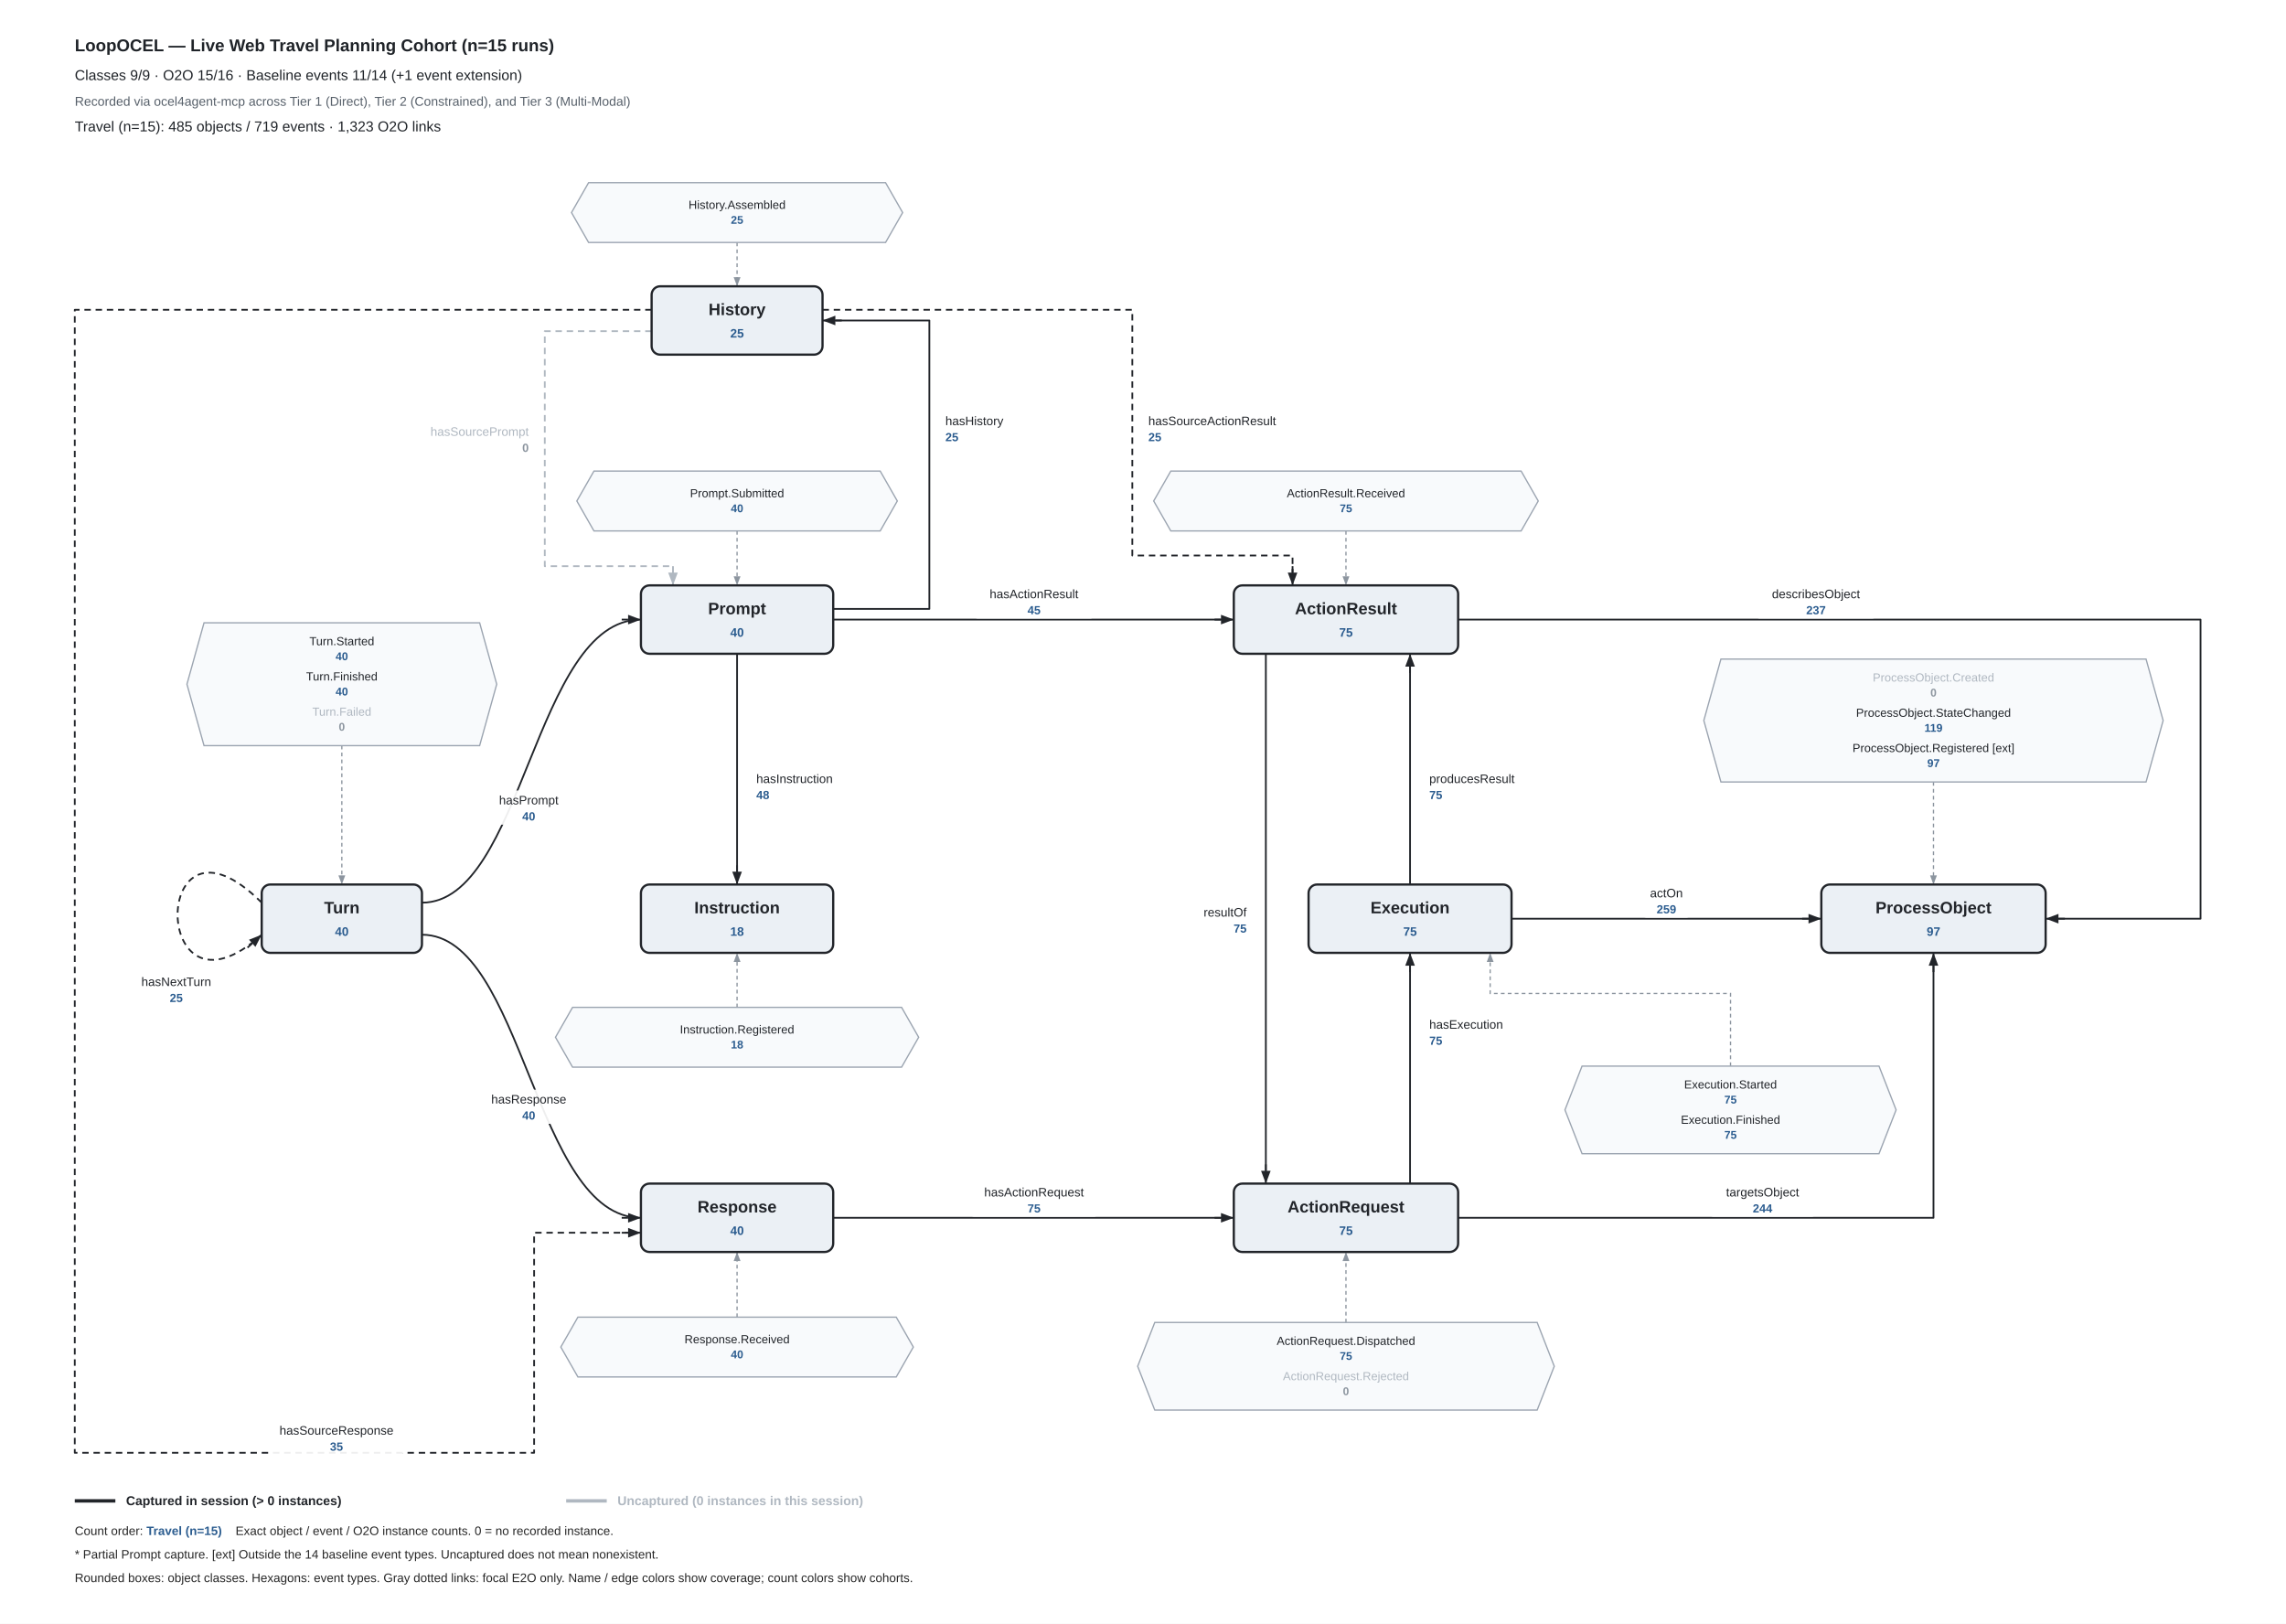
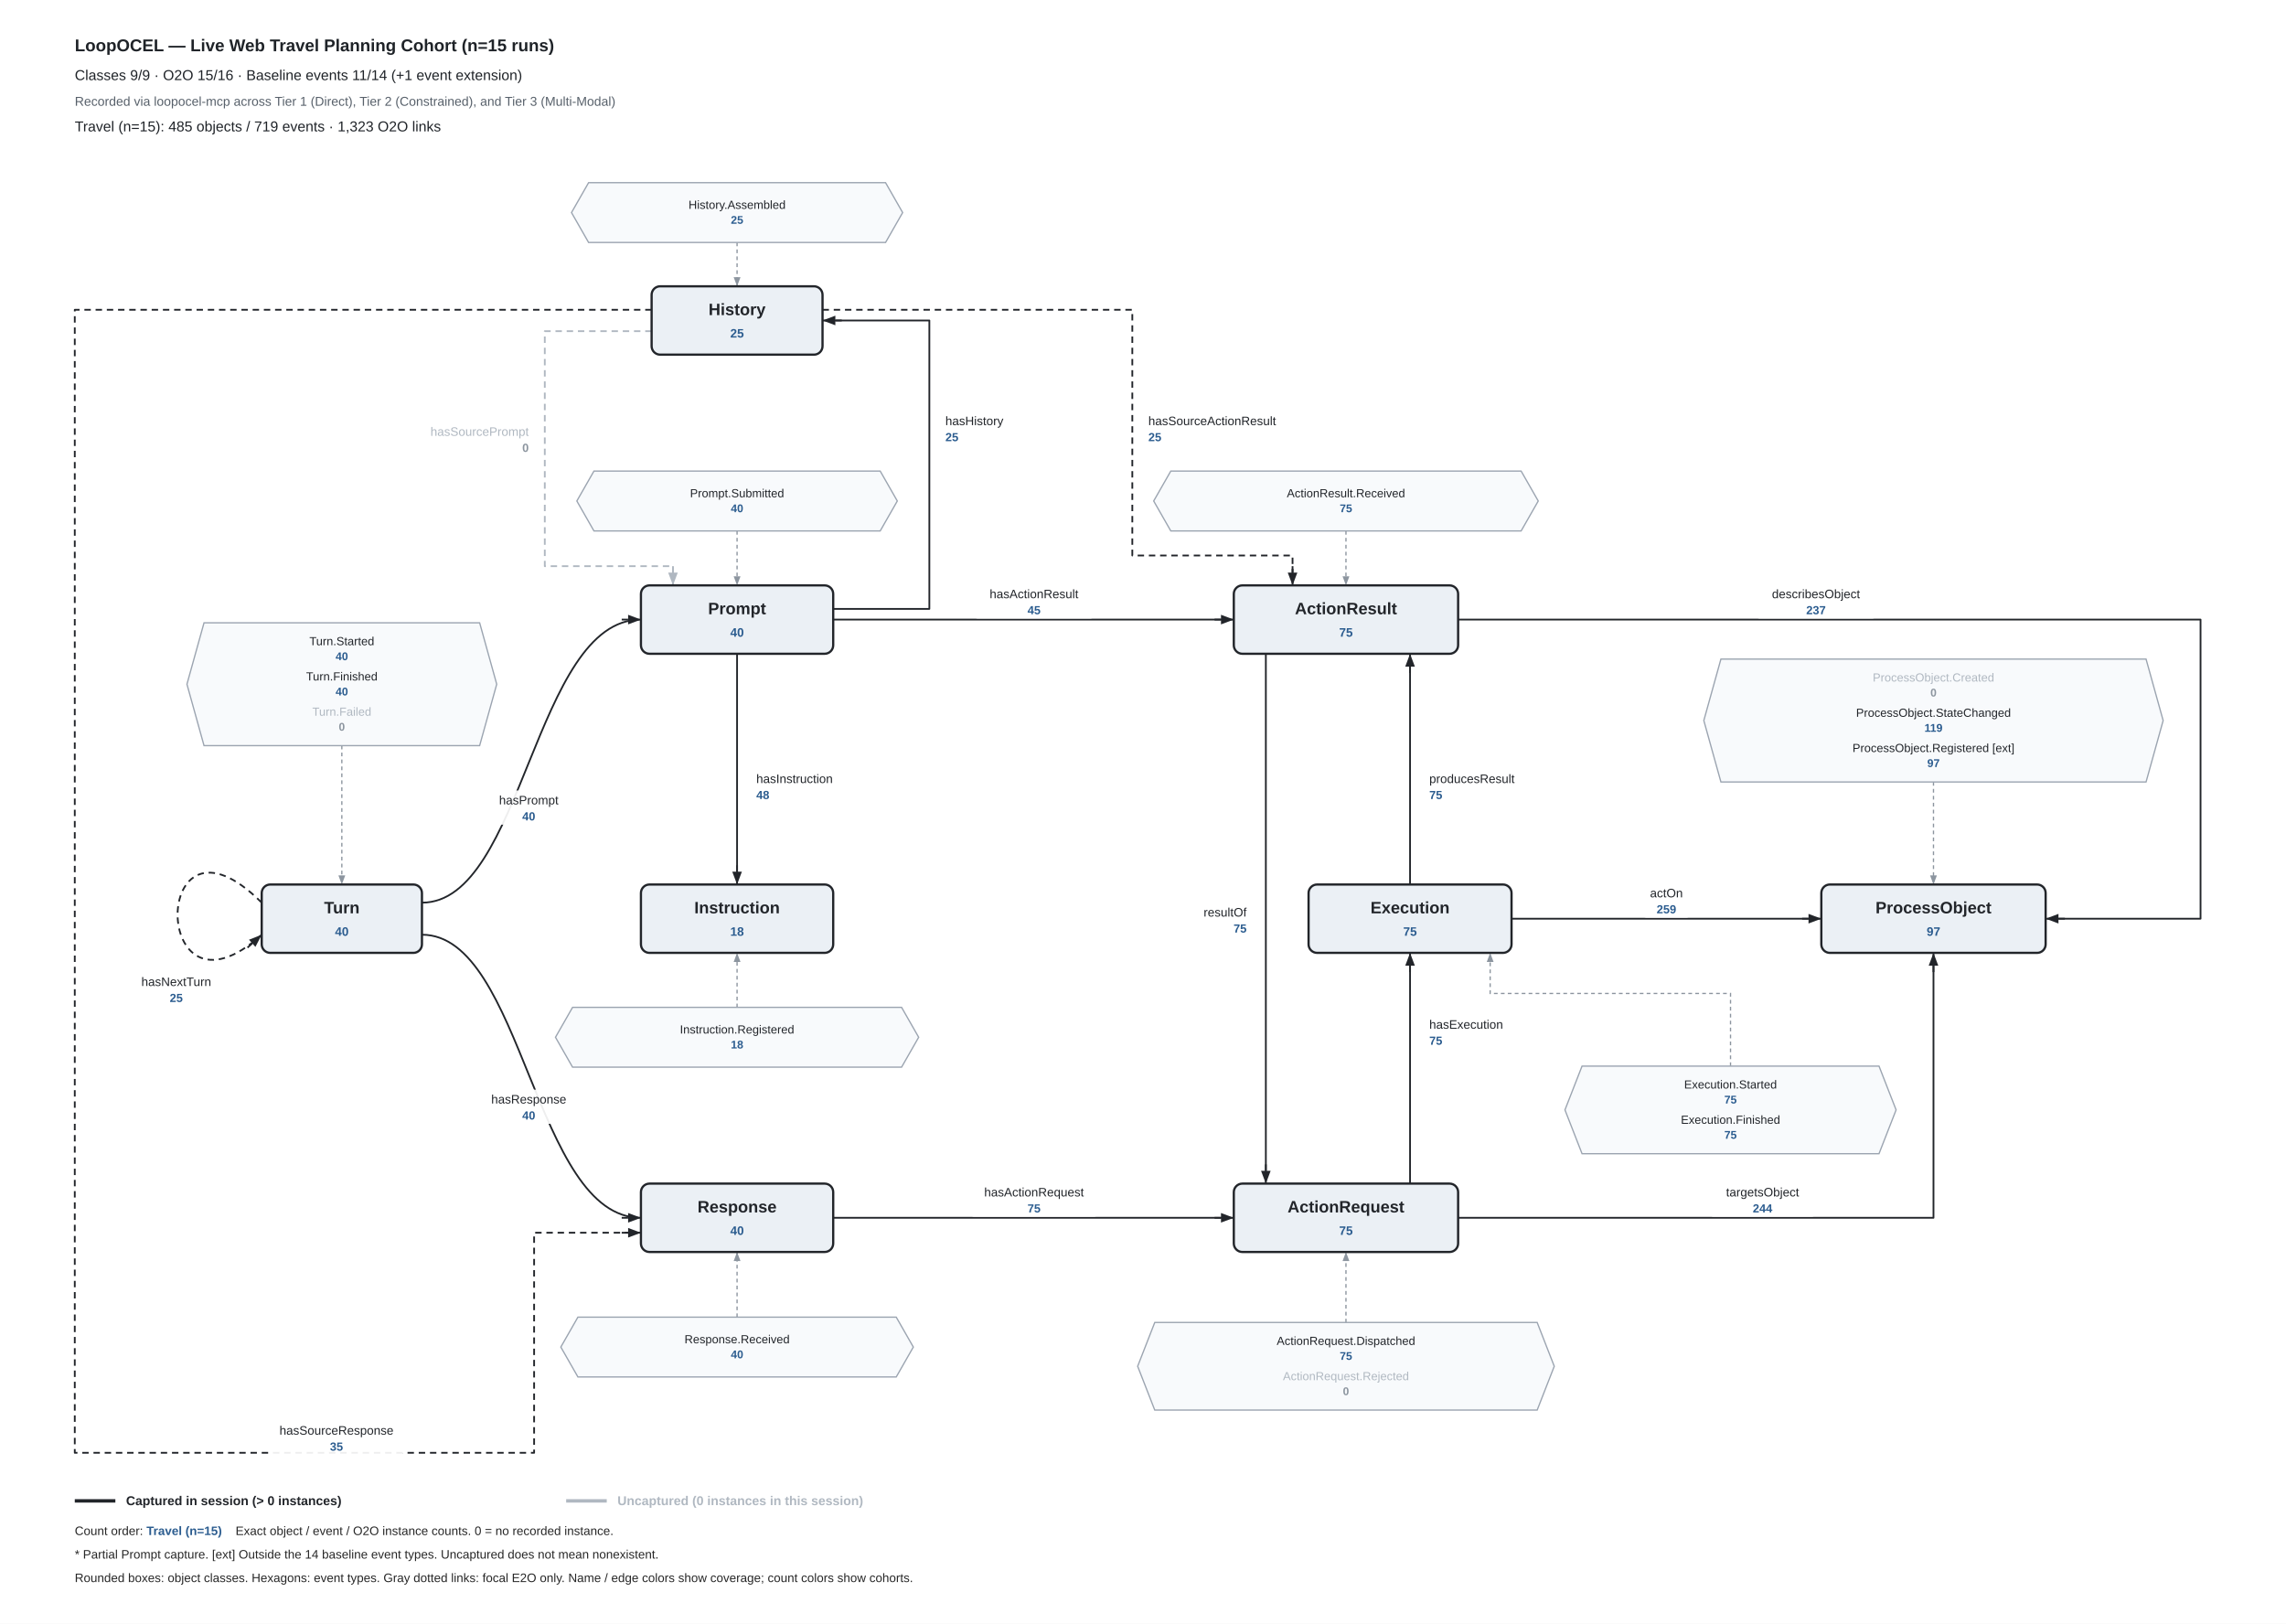
<svg xmlns="http://www.w3.org/2000/svg" viewBox="-220 -220 2140 1520" width="1605" height="1140" font-family="Arial, Helvetica, DejaVu Sans, sans-serif">
  <rect x="-220" y="-220" width="2140" height="1520" fill="#FFFFFF" />
  <text x="-150" y="-172" font-size="16" font-weight="700" fill="#1F2328">LoopOCEL — Live Web Travel Planning Cohort (n=15 runs)</text>
  <text x="-150" y="-145" font-size="13.5" fill="#1F2328">Classes 9/9 · O2O 15/16 · Baseline events 11/14 (+1 event extension)</text>
-   <text x="-150" y="-121" font-size="12" fill="#57606A">Recorded via ocel4agent-mcp across Tier 1 (Direct), Tier 2 (Constrained), and Tier 3 (Multi-Modal)</text>
+   <text x="-150" y="-121" font-size="12" fill="#57606A">Recorded via loopocel-mcp across Tier 1 (Direct), Tier 2 (Constrained), and Tier 3 (Multi-Modal)</text>
  <text x="-150" y="-97" font-size="13.5" fill="#1F2328">Travel (n=15): 485 objects / 719 events · 1,323 O2O links</text>
  <path d="M175 625 C270 625 280 360 380 360" fill="none" stroke="#22252A" stroke-width="1.65" stroke-linejoin="round" />
  <line x1="362.0" y1="360.0" x2="368.0" y2="360.0" stroke="#22252A" stroke-width="1.65" />
  <polygon points="380.0,360.0 368.0,364.5 368.0,355.5" fill="#22252A" />
  <rect x="239.4" y="520.0" width="71.2" height="32" rx="3" fill="#FFFFFF" fill-opacity="0.92" />
  <text x="275" y="533" text-anchor="middle" font-size="11.5" font-weight="500" fill="#22252A">hasPrompt</text>
  <text x="275" y="548" text-anchor="middle" font-size="11">
    <tspan fill="#2B5C8F" font-weight="600">40</tspan>
  </text>
  <path d="M175 655 C270 655 280 920 380 920" fill="none" stroke="#22252A" stroke-width="1.65" stroke-linejoin="round" />
  <line x1="362.0" y1="920.0" x2="368.0" y2="920.0" stroke="#22252A" stroke-width="1.65" />
  <polygon points="380.0,920.0 368.0,924.5 368.0,915.5" fill="#22252A" />
  <rect x="232.6" y="800.0" width="84.8" height="32" rx="3" fill="#FFFFFF" fill-opacity="0.92" />
  <text x="275" y="813" text-anchor="middle" font-size="11.5" font-weight="500" fill="#22252A">hasResponse</text>
  <text x="275" y="828" text-anchor="middle" font-size="11">
    <tspan fill="#2B5C8F" font-weight="600">40</tspan>
  </text>
  <path d="M25 625 C-80 520 -80 750 25 655" fill="none" stroke="#22252A" stroke-width="1.65" stroke-linejoin="round" stroke-dasharray="6,4.5" />
  <line x1="11.7" y1="667.1" x2="16.1" y2="663.1" stroke="#22252A" stroke-width="1.65" />
  <polygon points="25.0,655.0 19.1,666.4 13.1,659.7" fill="#22252A" />
  <rect x="-97.4" y="690.0" width="84.8" height="32" rx="3" fill="#FFFFFF" fill-opacity="0.92" />
  <text x="-55" y="703" text-anchor="middle" font-size="11.5" font-weight="500" fill="#22252A">hasNextTurn</text>
  <text x="-55" y="718" text-anchor="middle" font-size="11">
    <tspan fill="#2B5C8F" font-weight="600">25</tspan>
  </text>
  <path d="M470 392 V608" fill="none" stroke="#22252A" stroke-width="1.65" stroke-linejoin="round" />
  <line x1="470.0" y1="590.0" x2="470.0" y2="596.0" stroke="#22252A" stroke-width="1.65" />
  <polygon points="470.0,608.0 465.5,596.0 474.5,596.0" fill="#22252A" />
  <rect x="484.0" y="500.0" width="105.2" height="32" rx="3" fill="#FFFFFF" fill-opacity="0.92" />
  <text x="488" y="513" text-anchor="start" font-size="11.5" font-weight="500" fill="#22252A">hasInstruction</text>
  <text x="488" y="528" text-anchor="start" font-size="11">
    <tspan fill="#2B5C8F" font-weight="600">48</tspan>
  </text>
  <path d="M560 350 H650 V80 H550" fill="none" stroke="#22252A" stroke-width="1.65" stroke-linejoin="round" />
  <line x1="568.0" y1="80.0" x2="562.0" y2="80.0" stroke="#22252A" stroke-width="1.65" />
  <polygon points="550.0,80.0 562.0,75.5 562.0,84.5" fill="#22252A" />
  <rect x="661.0" y="165.0" width="78.0" height="32" rx="3" fill="#FFFFFF" fill-opacity="0.92" />
  <text x="665" y="178" text-anchor="start" font-size="11.5" font-weight="500" fill="#22252A">hasHistory</text>
  <text x="665" y="193" text-anchor="start" font-size="11">
    <tspan fill="#2B5C8F" font-weight="600">25</tspan>
  </text>
  <path d="M560 360 H935" fill="none" stroke="#22252A" stroke-width="1.65" stroke-linejoin="round" />
  <line x1="917.0" y1="360.0" x2="923.0" y2="360.0" stroke="#22252A" stroke-width="1.65" />
  <polygon points="935.0,360.0 923.0,364.5 923.0,355.5" fill="#22252A" />
  <rect x="692.0" y="327.0" width="112.0" height="32" rx="3" fill="#FFFFFF" fill-opacity="0.92" />
  <text x="748" y="340" text-anchor="middle" font-size="11.5" font-weight="500" fill="#22252A">hasActionResult</text>
  <text x="748" y="355" text-anchor="middle" font-size="11">
    <tspan fill="#2B5C8F" font-weight="600">45</tspan>
  </text>
  <path d="M560 920 H935" fill="none" stroke="#22252A" stroke-width="1.65" stroke-linejoin="round" />
  <line x1="917.0" y1="920.0" x2="923.0" y2="920.0" stroke="#22252A" stroke-width="1.65" />
  <polygon points="935.0,920.0 923.0,924.5 923.0,915.5" fill="#22252A" />
  <rect x="688.6" y="887.0" width="118.8" height="32" rx="3" fill="#FFFFFF" fill-opacity="0.92" />
  <text x="748" y="900" text-anchor="middle" font-size="11.5" font-weight="500" fill="#22252A">hasActionRequest</text>
  <text x="748" y="915" text-anchor="middle" font-size="11">
    <tspan fill="#2B5C8F" font-weight="600">75</tspan>
  </text>
  <path d="M1100 888 V672" fill="none" stroke="#22252A" stroke-width="1.65" stroke-linejoin="round" />
  <line x1="1100.0" y1="690.0" x2="1100.0" y2="684.0" stroke="#22252A" stroke-width="1.65" />
  <polygon points="1100.0,672.0 1104.5,684.0 1095.5,684.0" fill="#22252A" />
  <rect x="1114.0" y="730.0" width="91.6" height="32" rx="3" fill="#FFFFFF" fill-opacity="0.92" />
  <text x="1118" y="743" text-anchor="start" font-size="11.5" font-weight="500" fill="#22252A">hasExecution</text>
  <text x="1118" y="758" text-anchor="start" font-size="11">
    <tspan fill="#2B5C8F" font-weight="600">75</tspan>
  </text>
  <path d="M1145 920 H1590 V672" fill="none" stroke="#22252A" stroke-width="1.65" stroke-linejoin="round" />
  <line x1="1590.0" y1="690.0" x2="1590.0" y2="684.0" stroke="#22252A" stroke-width="1.65" />
  <polygon points="1590.0,672.0 1594.5,684.0 1585.5,684.0" fill="#22252A" />
  <rect x="1380.8" y="887.0" width="98.4" height="32" rx="3" fill="#FFFFFF" fill-opacity="0.92" />
  <text x="1430" y="900" text-anchor="middle" font-size="11.5" font-weight="500" fill="#22252A">targetsObject</text>
  <text x="1430" y="915" text-anchor="middle" font-size="11">
    <tspan fill="#2B5C8F" font-weight="600">244</tspan>
  </text>
  <path d="M1195 640 H1485" fill="none" stroke="#22252A" stroke-width="1.65" stroke-linejoin="round" />
  <line x1="1467.0" y1="640.0" x2="1473.0" y2="640.0" stroke="#22252A" stroke-width="1.65" />
  <polygon points="1485.0,640.0 1473.0,644.5 1473.0,635.5" fill="#22252A" />
  <rect x="1318.0" y="607.0" width="44.0" height="32" rx="3" fill="#FFFFFF" fill-opacity="0.92" />
  <text x="1340" y="620" text-anchor="middle" font-size="11.5" font-weight="500" fill="#22252A">actOn</text>
  <text x="1340" y="635" text-anchor="middle" font-size="11">
    <tspan fill="#2B5C8F" font-weight="600">259</tspan>
  </text>
  <path d="M1100 608 V392" fill="none" stroke="#22252A" stroke-width="1.65" stroke-linejoin="round" />
  <line x1="1100.0" y1="410.0" x2="1100.0" y2="404.0" stroke="#22252A" stroke-width="1.65" />
  <polygon points="1100.0,392.0 1104.5,404.0 1095.5,404.0" fill="#22252A" />
  <rect x="1114.0" y="500.0" width="105.2" height="32" rx="3" fill="#FFFFFF" fill-opacity="0.92" />
  <text x="1118" y="513" text-anchor="start" font-size="11.5" font-weight="500" fill="#22252A">producesResult</text>
  <text x="1118" y="528" text-anchor="start" font-size="11">
    <tspan fill="#2B5C8F" font-weight="600">75</tspan>
  </text>
  <path d="M965 392 V888" fill="none" stroke="#22252A" stroke-width="1.65" stroke-linejoin="round" />
  <line x1="965.0" y1="870.0" x2="965.0" y2="876.0" stroke="#22252A" stroke-width="1.65" />
  <polygon points="965.0,888.0 960.5,876.0 969.5,876.0" fill="#22252A" />
  <rect x="886.6" y="625.0" width="64.4" height="32" rx="3" fill="#FFFFFF" fill-opacity="0.92" />
  <text x="947" y="638" text-anchor="end" font-size="11.5" font-weight="500" fill="#22252A">resultOf</text>
  <text x="947" y="653" text-anchor="end" font-size="11">
    <tspan fill="#2B5C8F" font-weight="600">75</tspan>
  </text>
  <path d="M1145 360 H1840 V640 H1695" fill="none" stroke="#22252A" stroke-width="1.65" stroke-linejoin="round" />
  <line x1="1713.0" y1="640.0" x2="1707.0" y2="640.0" stroke="#22252A" stroke-width="1.65" />
  <polygon points="1695.0,640.0 1707.0,635.5 1707.0,644.5" fill="#22252A" />
  <rect x="1424.0" y="327.0" width="112.0" height="32" rx="3" fill="#FFFFFF" fill-opacity="0.92" />
  <text x="1480" y="340" text-anchor="middle" font-size="11.5" font-weight="500" fill="#22252A">describesObject</text>
  <text x="1480" y="355" text-anchor="middle" font-size="11">
    <tspan fill="#2B5C8F" font-weight="600">237</tspan>
  </text>
  <path d="M390 90 H290 V310 H410 V328" fill="none" stroke="#B0B8C1" stroke-width="1.65" stroke-linejoin="round" stroke-dasharray="6,4.5" />
  <line x1="410.0" y1="310.0" x2="410.0" y2="316.0" stroke="#B0B8C1" stroke-width="1.65" />
  <polygon points="410.0,328.0 405.5,316.0 414.5,316.0" fill="#B0B8C1" />
  <rect x="167.0" y="175.0" width="112.0" height="32" rx="3" fill="#FFFFFF" fill-opacity="0.92" />
  <text x="275" y="188" text-anchor="end" font-size="11.5" font-weight="500" fill="#B0B8C1">hasSourcePrompt</text>
  <text x="275" y="203" text-anchor="end" font-size="11">
    <tspan fill="#8C959F" font-weight="600">0</tspan>
  </text>
  <path d="M390 70 H-150 V1140 H280 V934 H380" fill="none" stroke="#22252A" stroke-width="1.65" stroke-linejoin="round" stroke-dasharray="6,4.5" />
  <line x1="362.0" y1="934.0" x2="368.0" y2="934.0" stroke="#22252A" stroke-width="1.65" />
  <polygon points="380.0,934.0 368.0,938.5 368.0,929.5" fill="#22252A" />
  <rect x="32.2" y="1110.0" width="125.6" height="32" rx="3" fill="#FFFFFF" fill-opacity="0.92" />
  <text x="95" y="1123" text-anchor="middle" font-size="11.5" font-weight="500" fill="#22252A">hasSourceResponse</text>
  <text x="95" y="1138" text-anchor="middle" font-size="11">
    <tspan fill="#2B5C8F" font-weight="600">35</tspan>
  </text>
  <path d="M550 70 H840 V300 H990 V328" fill="none" stroke="#22252A" stroke-width="1.65" stroke-linejoin="round" stroke-dasharray="6,4.5" />
  <line x1="990.0" y1="310.0" x2="990.0" y2="316.0" stroke="#22252A" stroke-width="1.65" />
  <polygon points="990.0,328.0 985.5,316.0 994.5,316.0" fill="#22252A" />
  <rect x="851.0" y="165.0" width="152.8" height="32" rx="3" fill="#FFFFFF" fill-opacity="0.92" />
  <text x="855" y="178" text-anchor="start" font-size="11.5" font-weight="500" fill="#22252A">hasSourceActionResult</text>
  <text x="855" y="193" text-anchor="start" font-size="11">
    <tspan fill="#2B5C8F" font-weight="600">25</tspan>
  </text>
  <path d="M100 478 V608" fill="none" stroke="#8C959F" stroke-width="1.2" stroke-dasharray="3.5,3" />
  <polygon points="100.0,608.0 96.8,599.5 103.2,599.5" fill="#8C959F" />
  <polygon points="-29.0,363.0 229.0,363.0 245.0,420.5 229.0,478.0 -29.0,478.0 -45.0,420.5" fill="#F8FAFC" stroke="#9BA4B0" stroke-width="1.2" />
  <text x="100" y="384.0" text-anchor="middle" font-size="11" font-weight="500" fill="#22252A">Turn.Started</text>
  <text x="100" y="398.0" text-anchor="middle" font-size="10.5">
    <tspan fill="#2B5C8F" font-weight="600">40</tspan>
  </text>
  <text x="100" y="417.0" text-anchor="middle" font-size="11" font-weight="500" fill="#22252A">Turn.Finished</text>
  <text x="100" y="431.0" text-anchor="middle" font-size="10.5">
    <tspan fill="#2B5C8F" font-weight="600">40</tspan>
  </text>
  <text x="100" y="450.0" text-anchor="middle" font-size="11" font-weight="500" fill="#B0B8C1">Turn.Failed</text>
  <text x="100" y="464.0" text-anchor="middle" font-size="10.5">
    <tspan fill="#8C959F" font-weight="600">0</tspan>
  </text>
  <path d="M470 277 V328" fill="none" stroke="#8C959F" stroke-width="1.2" stroke-dasharray="3.5,3" />
  <polygon points="470.0,328.0 466.8,319.5 473.2,319.5" fill="#8C959F" />
  <polygon points="336.0,221.0 604.0,221.0 620.0,249.0 604.0,277.0 336.0,277.0 320.0,249.0" fill="#F8FAFC" stroke="#9BA4B0" stroke-width="1.2" />
  <text x="470" y="245.5" text-anchor="middle" font-size="11" font-weight="500" fill="#22252A">Prompt.Submitted</text>
  <text x="470" y="259.5" text-anchor="middle" font-size="10.5">
    <tspan fill="#2B5C8F" font-weight="600">40</tspan>
  </text>
  <path d="M470 1013 V952" fill="none" stroke="#8C959F" stroke-width="1.2" stroke-dasharray="3.5,3" />
  <polygon points="470.0,952.0 473.2,960.5 466.8,960.5" fill="#8C959F" />
  <polygon points="321.0,1013.0 619.0,1013.0 635.0,1041.0 619.0,1069.0 321.0,1069.0 305.0,1041.0" fill="#F8FAFC" stroke="#9BA4B0" stroke-width="1.2" />
  <text x="470" y="1037.5" text-anchor="middle" font-size="11" font-weight="500" fill="#22252A">Response.Received</text>
  <text x="470" y="1051.5" text-anchor="middle" font-size="10.5">
    <tspan fill="#2B5C8F" font-weight="600">40</tspan>
  </text>
  <path d="M470 723 V672" fill="none" stroke="#8C959F" stroke-width="1.2" stroke-dasharray="3.5,3" />
  <polygon points="470.0,672.0 473.2,680.5 466.8,680.5" fill="#8C959F" />
  <polygon points="316.0,723.0 624.0,723.0 640.0,751.0 624.0,779.0 316.0,779.0 300.0,751.0" fill="#F8FAFC" stroke="#9BA4B0" stroke-width="1.2" />
  <text x="470" y="747.5" text-anchor="middle" font-size="11" font-weight="500" fill="#22252A">Instruction.Registered</text>
  <text x="470" y="761.5" text-anchor="middle" font-size="10.5">
    <tspan fill="#2B5C8F" font-weight="600">18</tspan>
  </text>
  <path d="M470 7 V48" fill="none" stroke="#8C959F" stroke-width="1.2" stroke-dasharray="3.5,3" />
  <polygon points="470.0,48.0 466.8,39.5 473.2,39.5" fill="#8C959F" />
  <polygon points="331.0,-49.0 609.0,-49.0 625.0,-21.0 609.0,7.0 331.0,7.0 315.0,-21.0" fill="#F8FAFC" stroke="#9BA4B0" stroke-width="1.2" />
  <text x="470" y="-24.5" text-anchor="middle" font-size="11" font-weight="500" fill="#22252A">History.Assembled</text>
  <text x="470" y="-10.5" text-anchor="middle" font-size="10.5">
    <tspan fill="#2B5C8F" font-weight="600">25</tspan>
  </text>
  <path d="M1040 1018 V952" fill="none" stroke="#8C959F" stroke-width="1.2" stroke-dasharray="3.5,3" />
  <polygon points="1040.0,952.0 1043.2,960.5 1036.8,960.5" fill="#8C959F" />
  <polygon points="861.0,1018.0 1219.0,1018.0 1235.0,1059.0 1219.0,1100.0 861.0,1100.0 845.0,1059.0" fill="#F8FAFC" stroke="#9BA4B0" stroke-width="1.2" />
  <text x="1040" y="1039.0" text-anchor="middle" font-size="11" font-weight="500" fill="#22252A">ActionRequest.Dispatched</text>
  <text x="1040" y="1053.0" text-anchor="middle" font-size="10.5">
    <tspan fill="#2B5C8F" font-weight="600">75</tspan>
  </text>
  <text x="1040" y="1072.0" text-anchor="middle" font-size="11" font-weight="500" fill="#B0B8C1">ActionRequest.Rejected</text>
  <text x="1040" y="1086.0" text-anchor="middle" font-size="10.5">
    <tspan fill="#8C959F" font-weight="600">0</tspan>
  </text>
  <path d="M1400 778 V710 H1175 V672" fill="none" stroke="#8C959F" stroke-width="1.2" stroke-dasharray="3.5,3" />
  <polygon points="1175.0,672.0 1178.2,680.5 1171.8,680.5" fill="#8C959F" />
  <polygon points="1261.0,778.0 1539.0,778.0 1555.0,819.0 1539.0,860.0 1261.0,860.0 1245.0,819.0" fill="#F8FAFC" stroke="#9BA4B0" stroke-width="1.2" />
  <text x="1400" y="799.0" text-anchor="middle" font-size="11" font-weight="500" fill="#22252A">Execution.Started</text>
  <text x="1400" y="813.0" text-anchor="middle" font-size="10.5">
    <tspan fill="#2B5C8F" font-weight="600">75</tspan>
  </text>
  <text x="1400" y="832.0" text-anchor="middle" font-size="11" font-weight="500" fill="#22252A">Execution.Finished</text>
  <text x="1400" y="846.0" text-anchor="middle" font-size="10.5">
    <tspan fill="#2B5C8F" font-weight="600">75</tspan>
  </text>
  <path d="M1040 277 V328" fill="none" stroke="#8C959F" stroke-width="1.2" stroke-dasharray="3.5,3" />
  <polygon points="1040.0,328.0 1036.8,319.5 1043.2,319.5" fill="#8C959F" />
  <polygon points="876.0,221.0 1204.0,221.0 1220.0,249.0 1204.0,277.0 876.0,277.0 860.0,249.0" fill="#F8FAFC" stroke="#9BA4B0" stroke-width="1.2" />
  <text x="1040" y="245.5" text-anchor="middle" font-size="11" font-weight="500" fill="#22252A">ActionResult.Received</text>
  <text x="1040" y="259.5" text-anchor="middle" font-size="10.5">
    <tspan fill="#2B5C8F" font-weight="600">75</tspan>
  </text>
  <path d="M1590 512 V608" fill="none" stroke="#8C959F" stroke-width="1.2" stroke-dasharray="3.5,3" />
  <polygon points="1590.0,608.0 1586.8,599.5 1593.2,599.5" fill="#8C959F" />
  <polygon points="1391.0,397.0 1789.0,397.0 1805.0,454.5 1789.0,512.0 1391.0,512.0 1375.0,454.5" fill="#F8FAFC" stroke="#9BA4B0" stroke-width="1.2" />
  <text x="1590" y="418.0" text-anchor="middle" font-size="11" font-weight="500" fill="#B0B8C1">ProcessObject.Created</text>
  <text x="1590" y="432.0" text-anchor="middle" font-size="10.5">
    <tspan fill="#8C959F" font-weight="600">0</tspan>
  </text>
  <text x="1590" y="451.0" text-anchor="middle" font-size="11" font-weight="500" fill="#22252A">ProcessObject.StateChanged</text>
  <text x="1590" y="465.0" text-anchor="middle" font-size="10.5">
    <tspan fill="#2B5C8F" font-weight="600">119</tspan>
  </text>
  <text x="1590" y="484.0" text-anchor="middle" font-size="11" font-weight="500" fill="#22252A">ProcessObject.Registered [ext]</text>
  <text x="1590" y="498.0" text-anchor="middle" font-size="10.5">
    <tspan fill="#2B5C8F" font-weight="600">97</tspan>
  </text>
  <rect x="25.0" y="608.0" width="150.0" height="64.0" rx="8" ry="8" fill="#EBF0F5" stroke="#22252A" stroke-width="2.1" />
  <text x="100" y="635.0" text-anchor="middle" font-size="15.5" font-weight="700" fill="#22252A">Turn</text>
  <text x="100" y="656.0" text-anchor="middle" font-size="11.5">
    <tspan fill="#2B5C8F" font-weight="600">40</tspan>
  </text>
  <rect x="380.0" y="328.0" width="180.0" height="64.0" rx="8" ry="8" fill="#EBF0F5" stroke="#22252A" stroke-width="2.1" />
  <text x="470" y="355.0" text-anchor="middle" font-size="15.5" font-weight="700" fill="#22252A">Prompt</text>
  <text x="470" y="376.0" text-anchor="middle" font-size="11.5">
    <tspan fill="#2B5C8F" font-weight="600">40</tspan>
  </text>
  <rect x="380.0" y="888.0" width="180.0" height="64.0" rx="8" ry="8" fill="#EBF0F5" stroke="#22252A" stroke-width="2.1" />
  <text x="470" y="915.0" text-anchor="middle" font-size="15.5" font-weight="700" fill="#22252A">Response</text>
  <text x="470" y="936.0" text-anchor="middle" font-size="11.5">
    <tspan fill="#2B5C8F" font-weight="600">40</tspan>
  </text>
  <rect x="380.0" y="608.0" width="180.0" height="64.0" rx="8" ry="8" fill="#EBF0F5" stroke="#22252A" stroke-width="2.1" />
  <text x="470" y="635.0" text-anchor="middle" font-size="15.5" font-weight="700" fill="#22252A">Instruction</text>
  <text x="470" y="656.0" text-anchor="middle" font-size="11.5">
    <tspan fill="#2B5C8F" font-weight="600">18</tspan>
  </text>
  <rect x="390.0" y="48.0" width="160.0" height="64.0" rx="8" ry="8" fill="#EBF0F5" stroke="#22252A" stroke-width="2.1" />
  <text x="470" y="75.0" text-anchor="middle" font-size="15.5" font-weight="700" fill="#22252A">History</text>
  <text x="470" y="96.0" text-anchor="middle" font-size="11.5">
    <tspan fill="#2B5C8F" font-weight="600">25</tspan>
  </text>
  <rect x="935.0" y="888.0" width="210.0" height="64.0" rx="8" ry="8" fill="#EBF0F5" stroke="#22252A" stroke-width="2.1" />
  <text x="1040" y="915.0" text-anchor="middle" font-size="15.5" font-weight="700" fill="#22252A">ActionRequest</text>
  <text x="1040" y="936.0" text-anchor="middle" font-size="11.5">
    <tspan fill="#2B5C8F" font-weight="600">75</tspan>
  </text>
  <rect x="1005.0" y="608.0" width="190.0" height="64.0" rx="8" ry="8" fill="#EBF0F5" stroke="#22252A" stroke-width="2.1" />
  <text x="1100" y="635.0" text-anchor="middle" font-size="15.5" font-weight="700" fill="#22252A">Execution</text>
  <text x="1100" y="656.0" text-anchor="middle" font-size="11.5">
    <tspan fill="#2B5C8F" font-weight="600">75</tspan>
  </text>
  <rect x="935.0" y="328.0" width="210.0" height="64.0" rx="8" ry="8" fill="#EBF0F5" stroke="#22252A" stroke-width="2.1" />
  <text x="1040" y="355.0" text-anchor="middle" font-size="15.5" font-weight="700" fill="#22252A">ActionResult</text>
  <text x="1040" y="376.0" text-anchor="middle" font-size="11.5">
    <tspan fill="#2B5C8F" font-weight="600">75</tspan>
  </text>
  <rect x="1485.0" y="608.0" width="210.0" height="64.0" rx="8" ry="8" fill="#EBF0F5" stroke="#22252A" stroke-width="2.1" />
  <text x="1590" y="635.0" text-anchor="middle" font-size="15.5" font-weight="700" fill="#22252A">ProcessObject</text>
  <text x="1590" y="656.0" text-anchor="middle" font-size="11.5">
    <tspan fill="#2B5C8F" font-weight="600">97</tspan>
  </text>
  <line x1="-150" y1="1185" x2="-112" y2="1185" stroke="#22252A" stroke-width="3.2" />
  <text x="-102" y="1189" font-size="12" font-weight="600" fill="#22252A">Captured in session (&gt; 0 instances)</text>
  <line x1="310" y1="1185" x2="348" y2="1185" stroke="#B0B8C1" stroke-width="3.2" />
  <text x="358" y="1189" font-size="12" font-weight="600" fill="#B0B8C1">Uncaptured (0 instances in this session)</text>
  <text x="-150" y="1217" font-size="11.5" fill="#272727">Count order: <tspan fill="#2B5C8F" font-weight="600">Travel (n=15)</tspan>    Exact object / event / O2O instance counts. 0 = no recorded instance.</text>
  <text x="-150" y="1239" font-size="11.5" fill="#272727">* Partial Prompt capture. [ext] Outside the 14 baseline event types. Uncaptured does not mean nonexistent.</text>
  <text x="-150" y="1261" font-size="11.5" fill="#272727">Rounded boxes: object classes. Hexagons: event types. Gray dotted links: focal E2O only. Name / edge colors show coverage; count colors show cohorts.</text>
</svg>
